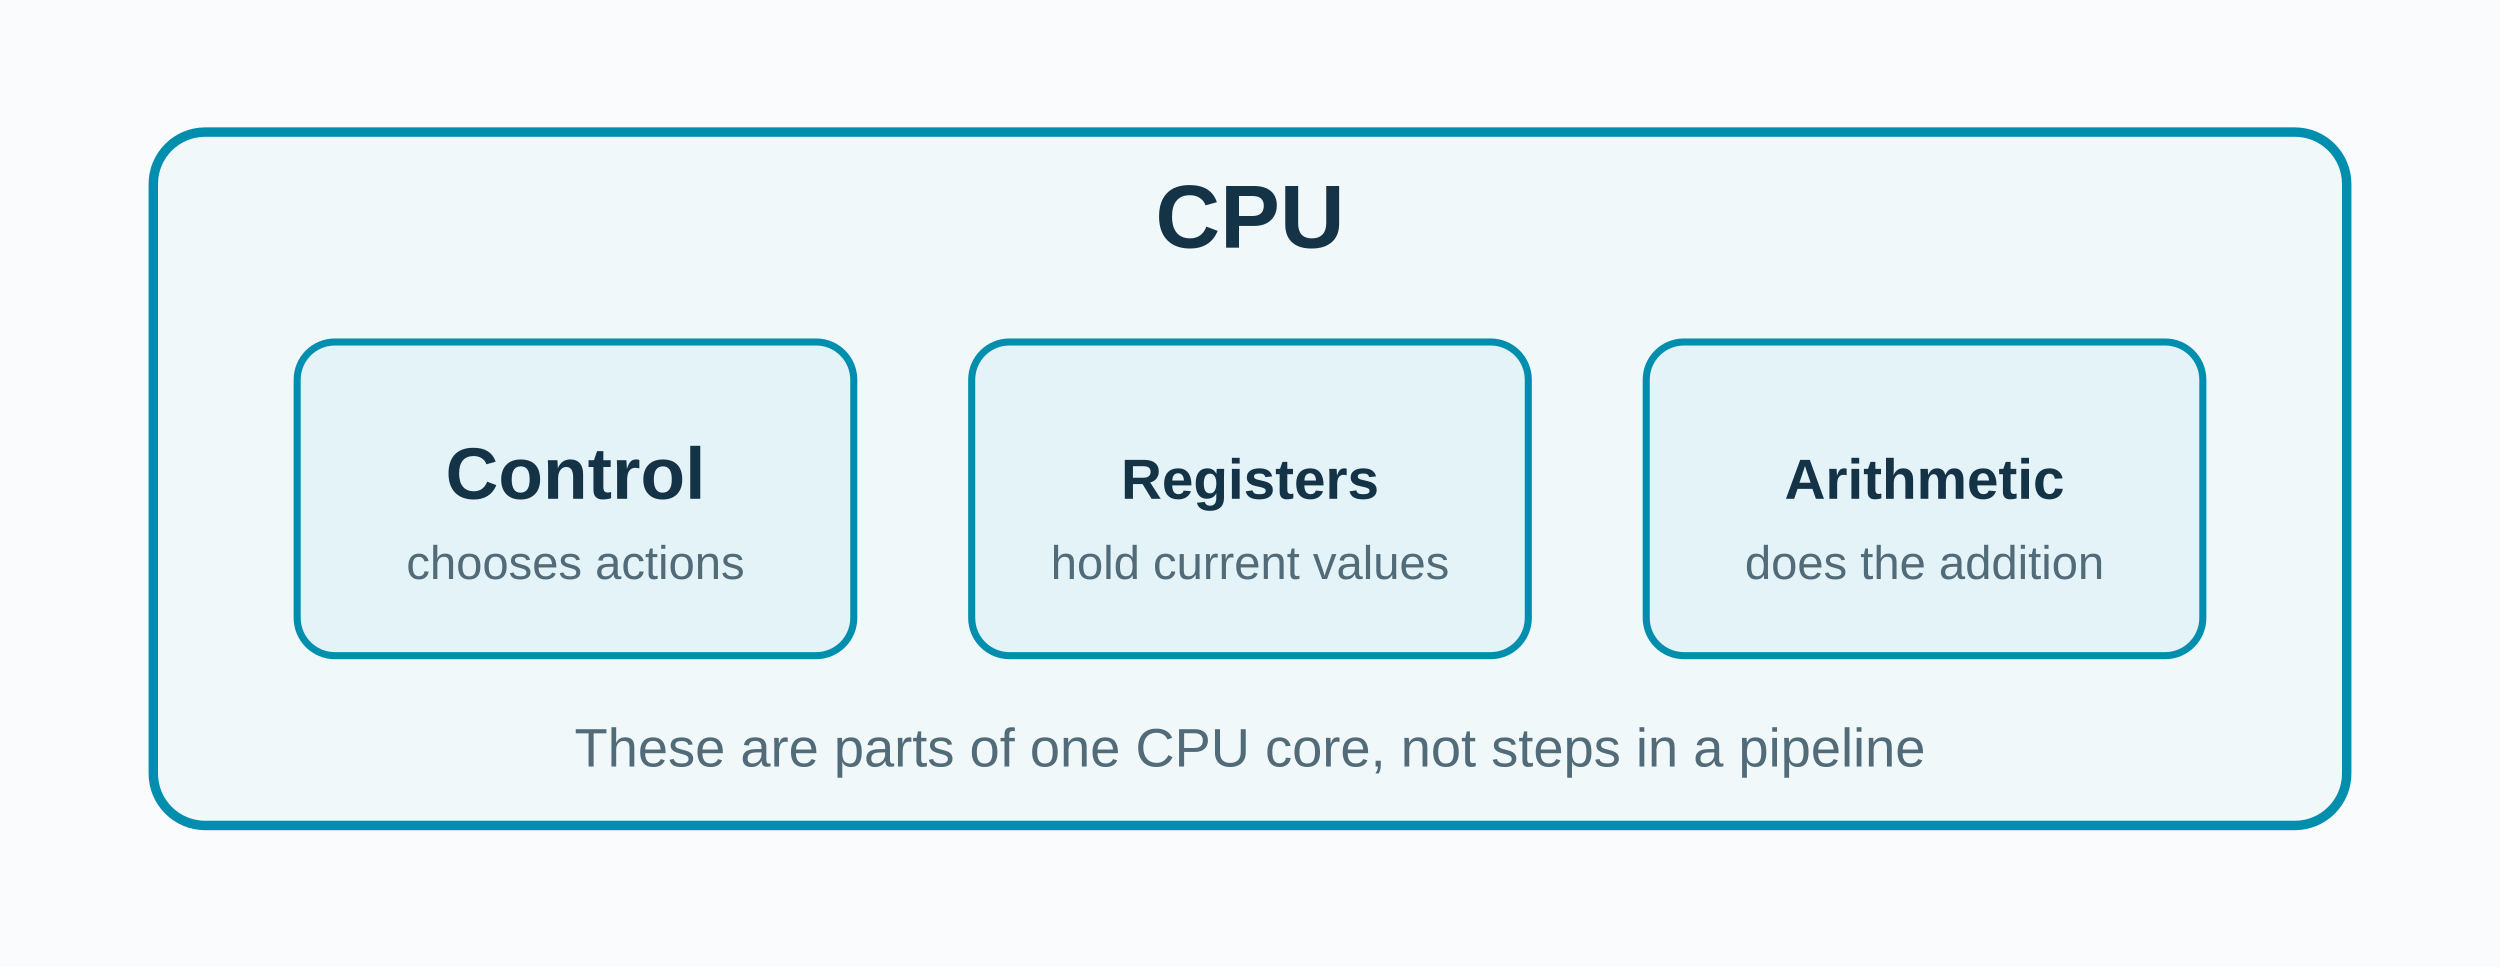
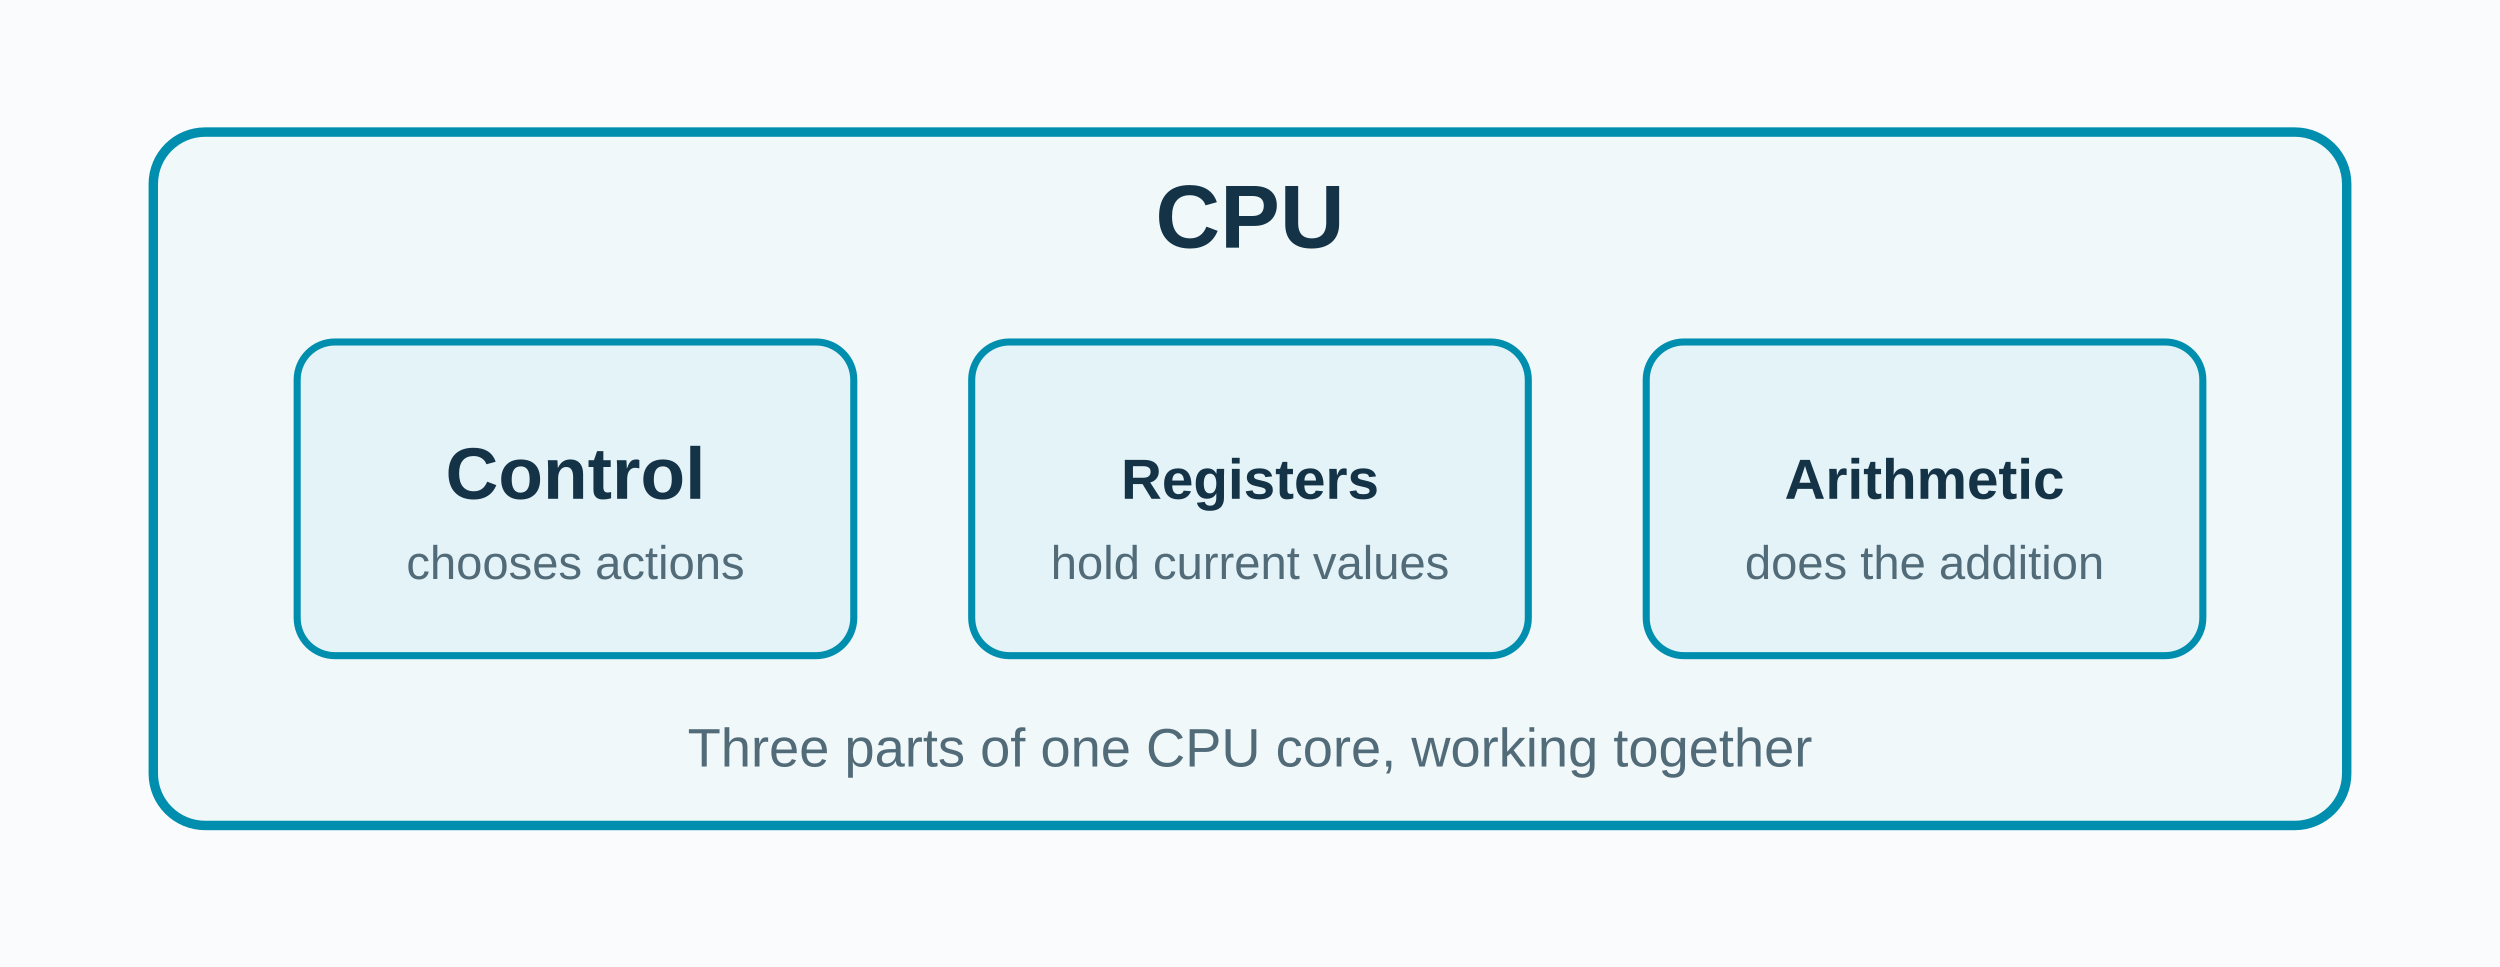
<svg xmlns="http://www.w3.org/2000/svg" width="1060" height="410" viewBox="0 0 1060 410" role="img">
  <rect width="1060" height="410" fill="#f9fbfc" />
  <defs>
    <marker id="arrow" markerWidth="10" markerHeight="10" refX="8" refY="5" orient="auto">
      <path d="M0,0 L10,5 L0,10 Z" fill="#008eae" />
    </marker>
  </defs>
  <rect x="65" y="56" width="930" height="294" rx="22" fill="#f0f8fa" stroke="#008eae" stroke-width="4" />
  <text x="530" y="105" fill="#153347" font-family="Arial,sans-serif" font-weight="bold" font-size="38" text-anchor="middle">CPU</text>
  <rect x="126" y="145" width="236" height="133" rx="16" fill="#e4f3f7" stroke="#008eae" stroke-width="3" />
  <text x="244.0" y="211.5" fill="#153347" font-family="Arial,sans-serif" font-weight="bold" font-size="31" text-anchor="middle">Control</text>
  <text x="244.0" y="245.5" fill="#526b79" font-family="Arial,sans-serif" font-weight="normal" font-size="20" text-anchor="middle">chooses actions</text>
  <rect x="412" y="145" width="236" height="133" rx="16" fill="#e4f3f7" stroke="#008eae" stroke-width="3" />
  <text x="530.0" y="211.5" fill="#153347" font-family="Arial,sans-serif" font-weight="bold" font-size="24" text-anchor="middle">Registers</text>
  <text x="530.0" y="245.5" fill="#526b79" font-family="Arial,sans-serif" font-weight="normal" font-size="20" text-anchor="middle">hold current values</text>
  <rect x="698" y="145" width="236" height="133" rx="16" fill="#e4f3f7" stroke="#008eae" stroke-width="3" />
  <text x="816.0" y="211.5" fill="#153347" font-family="Arial,sans-serif" font-weight="bold" font-size="24" text-anchor="middle">Arithmetic</text>
  <text x="816.0" y="245.5" fill="#526b79" font-family="Arial,sans-serif" font-weight="normal" font-size="20" text-anchor="middle">does the addition</text>
-   <text x="530" y="325" fill="#526b79" font-family="Arial,sans-serif" font-weight="normal" font-size="23" text-anchor="middle">These are parts of one CPU core, not steps in a pipeline</text>
+   <text x="530" y="325" fill="#526b79" font-family="Arial,sans-serif" font-weight="normal" font-size="23" text-anchor="middle">Three parts of one CPU core, working together</text>
</svg>
